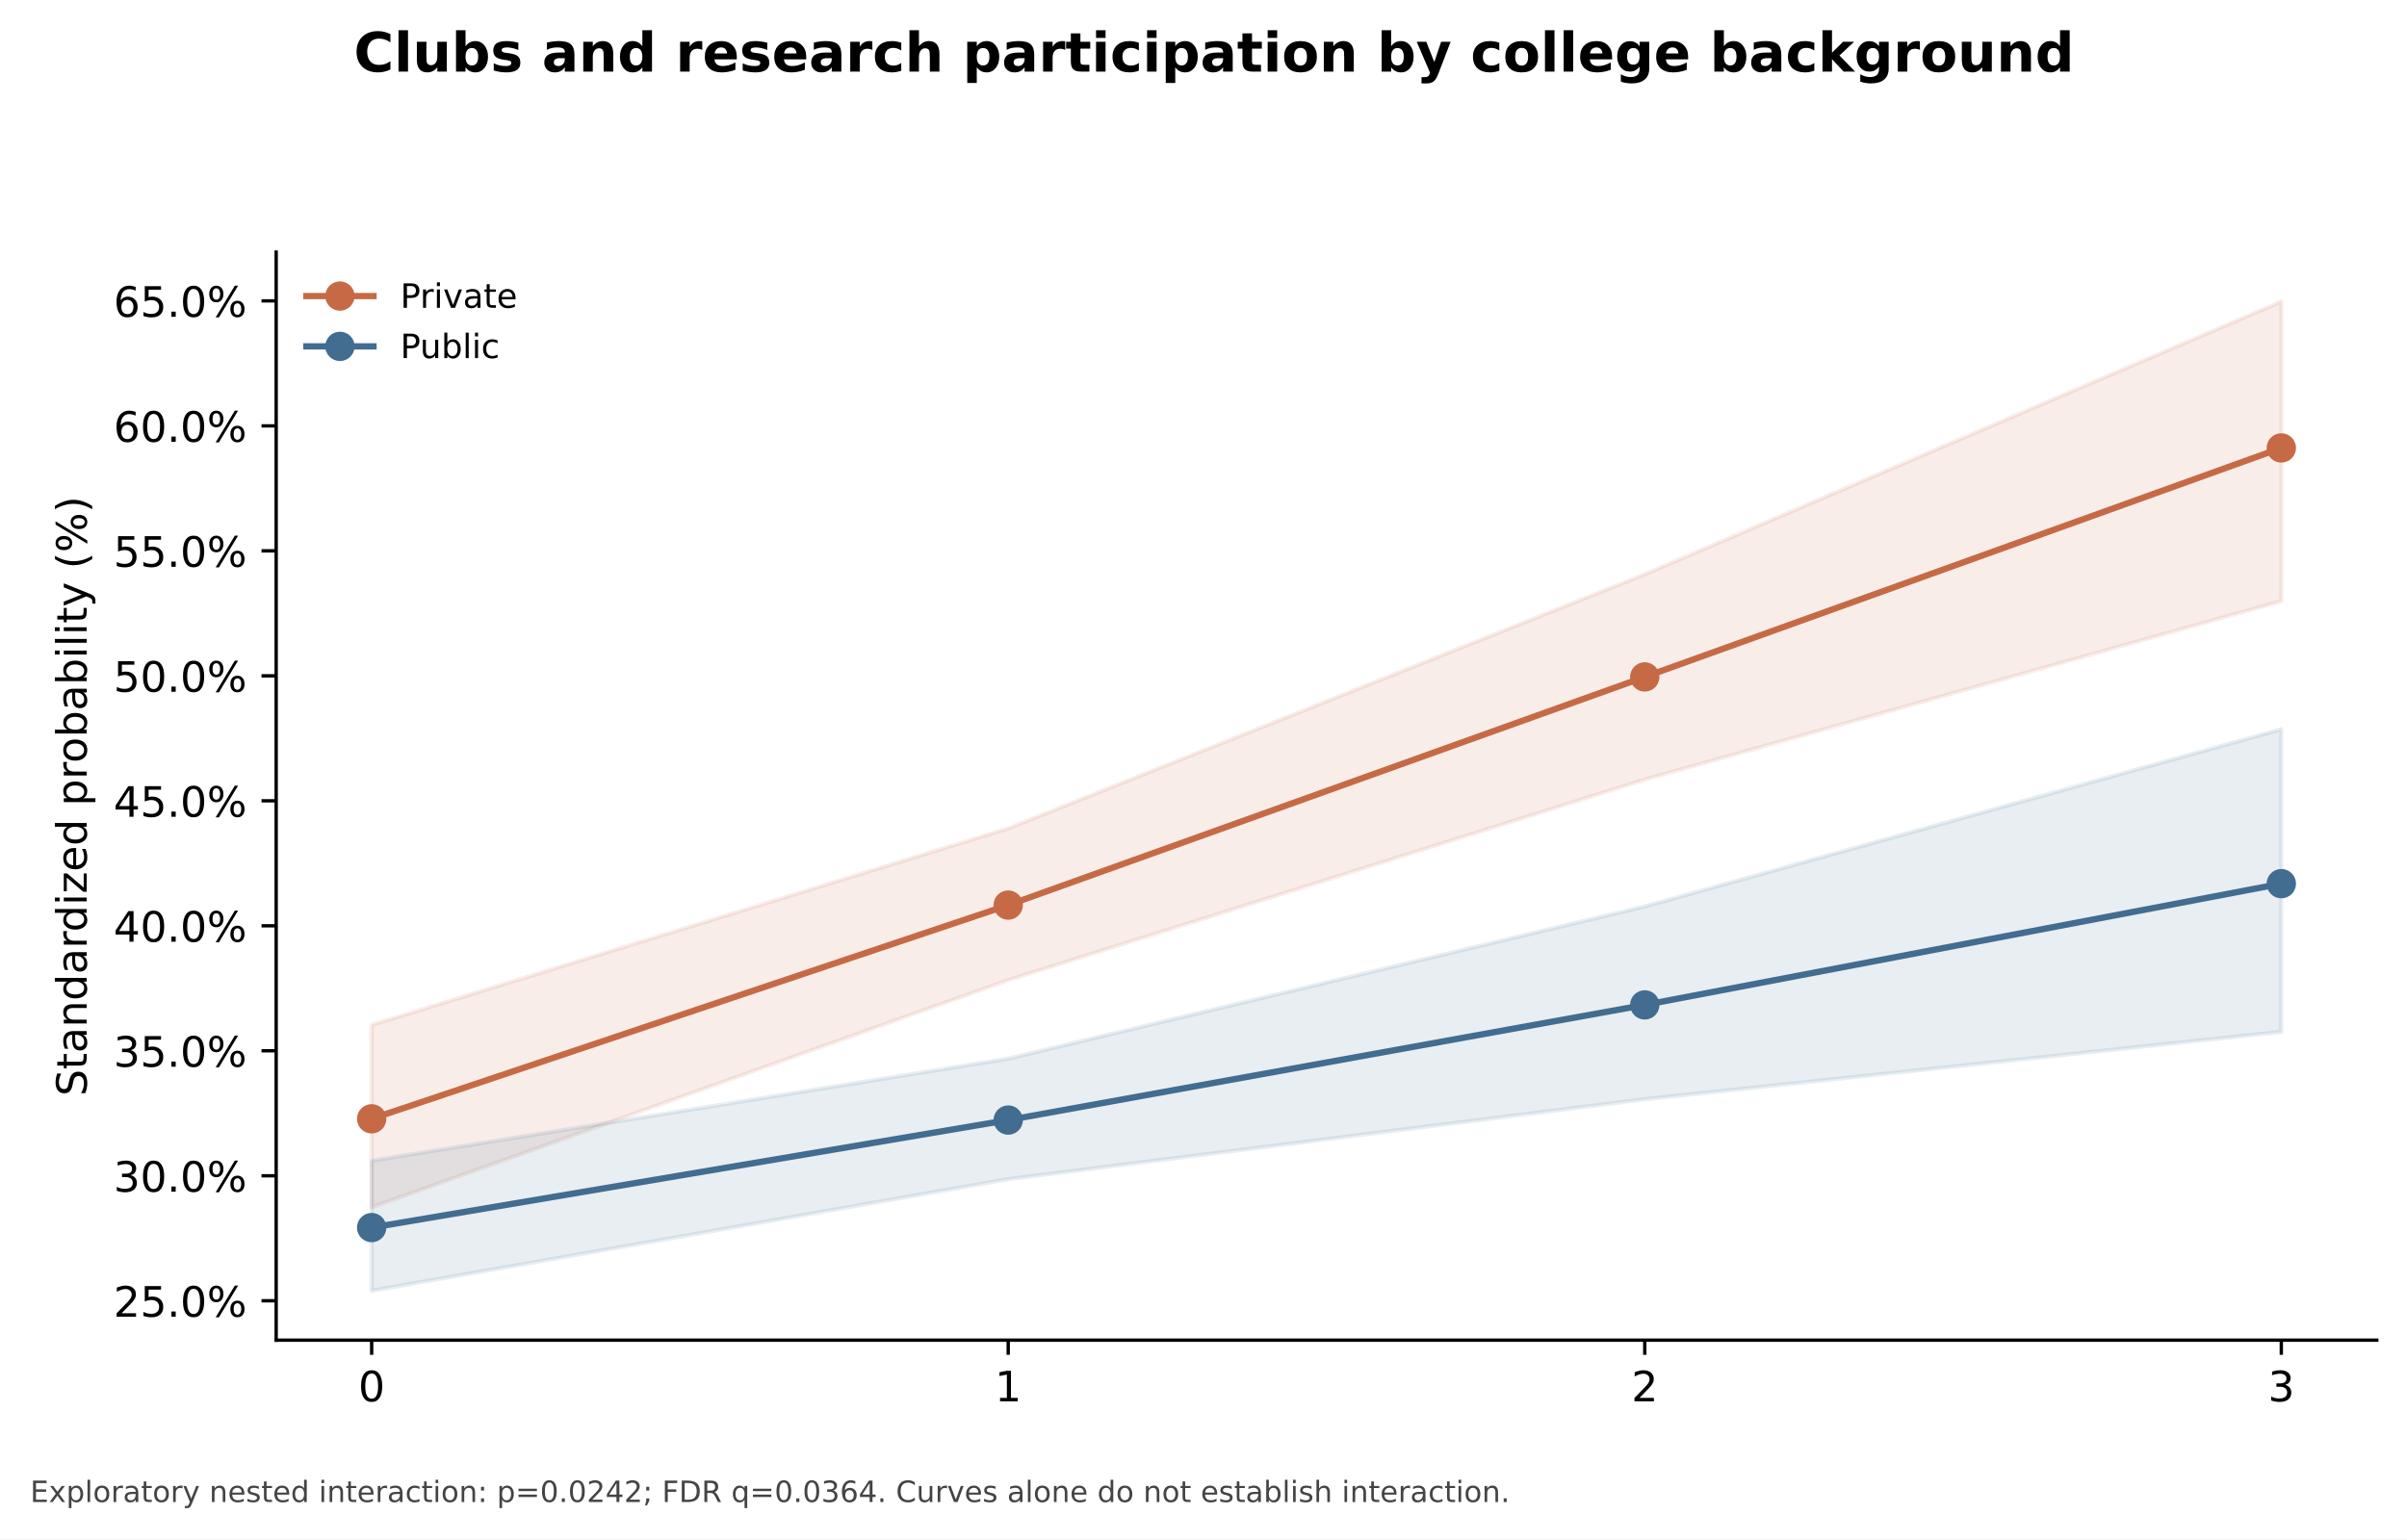
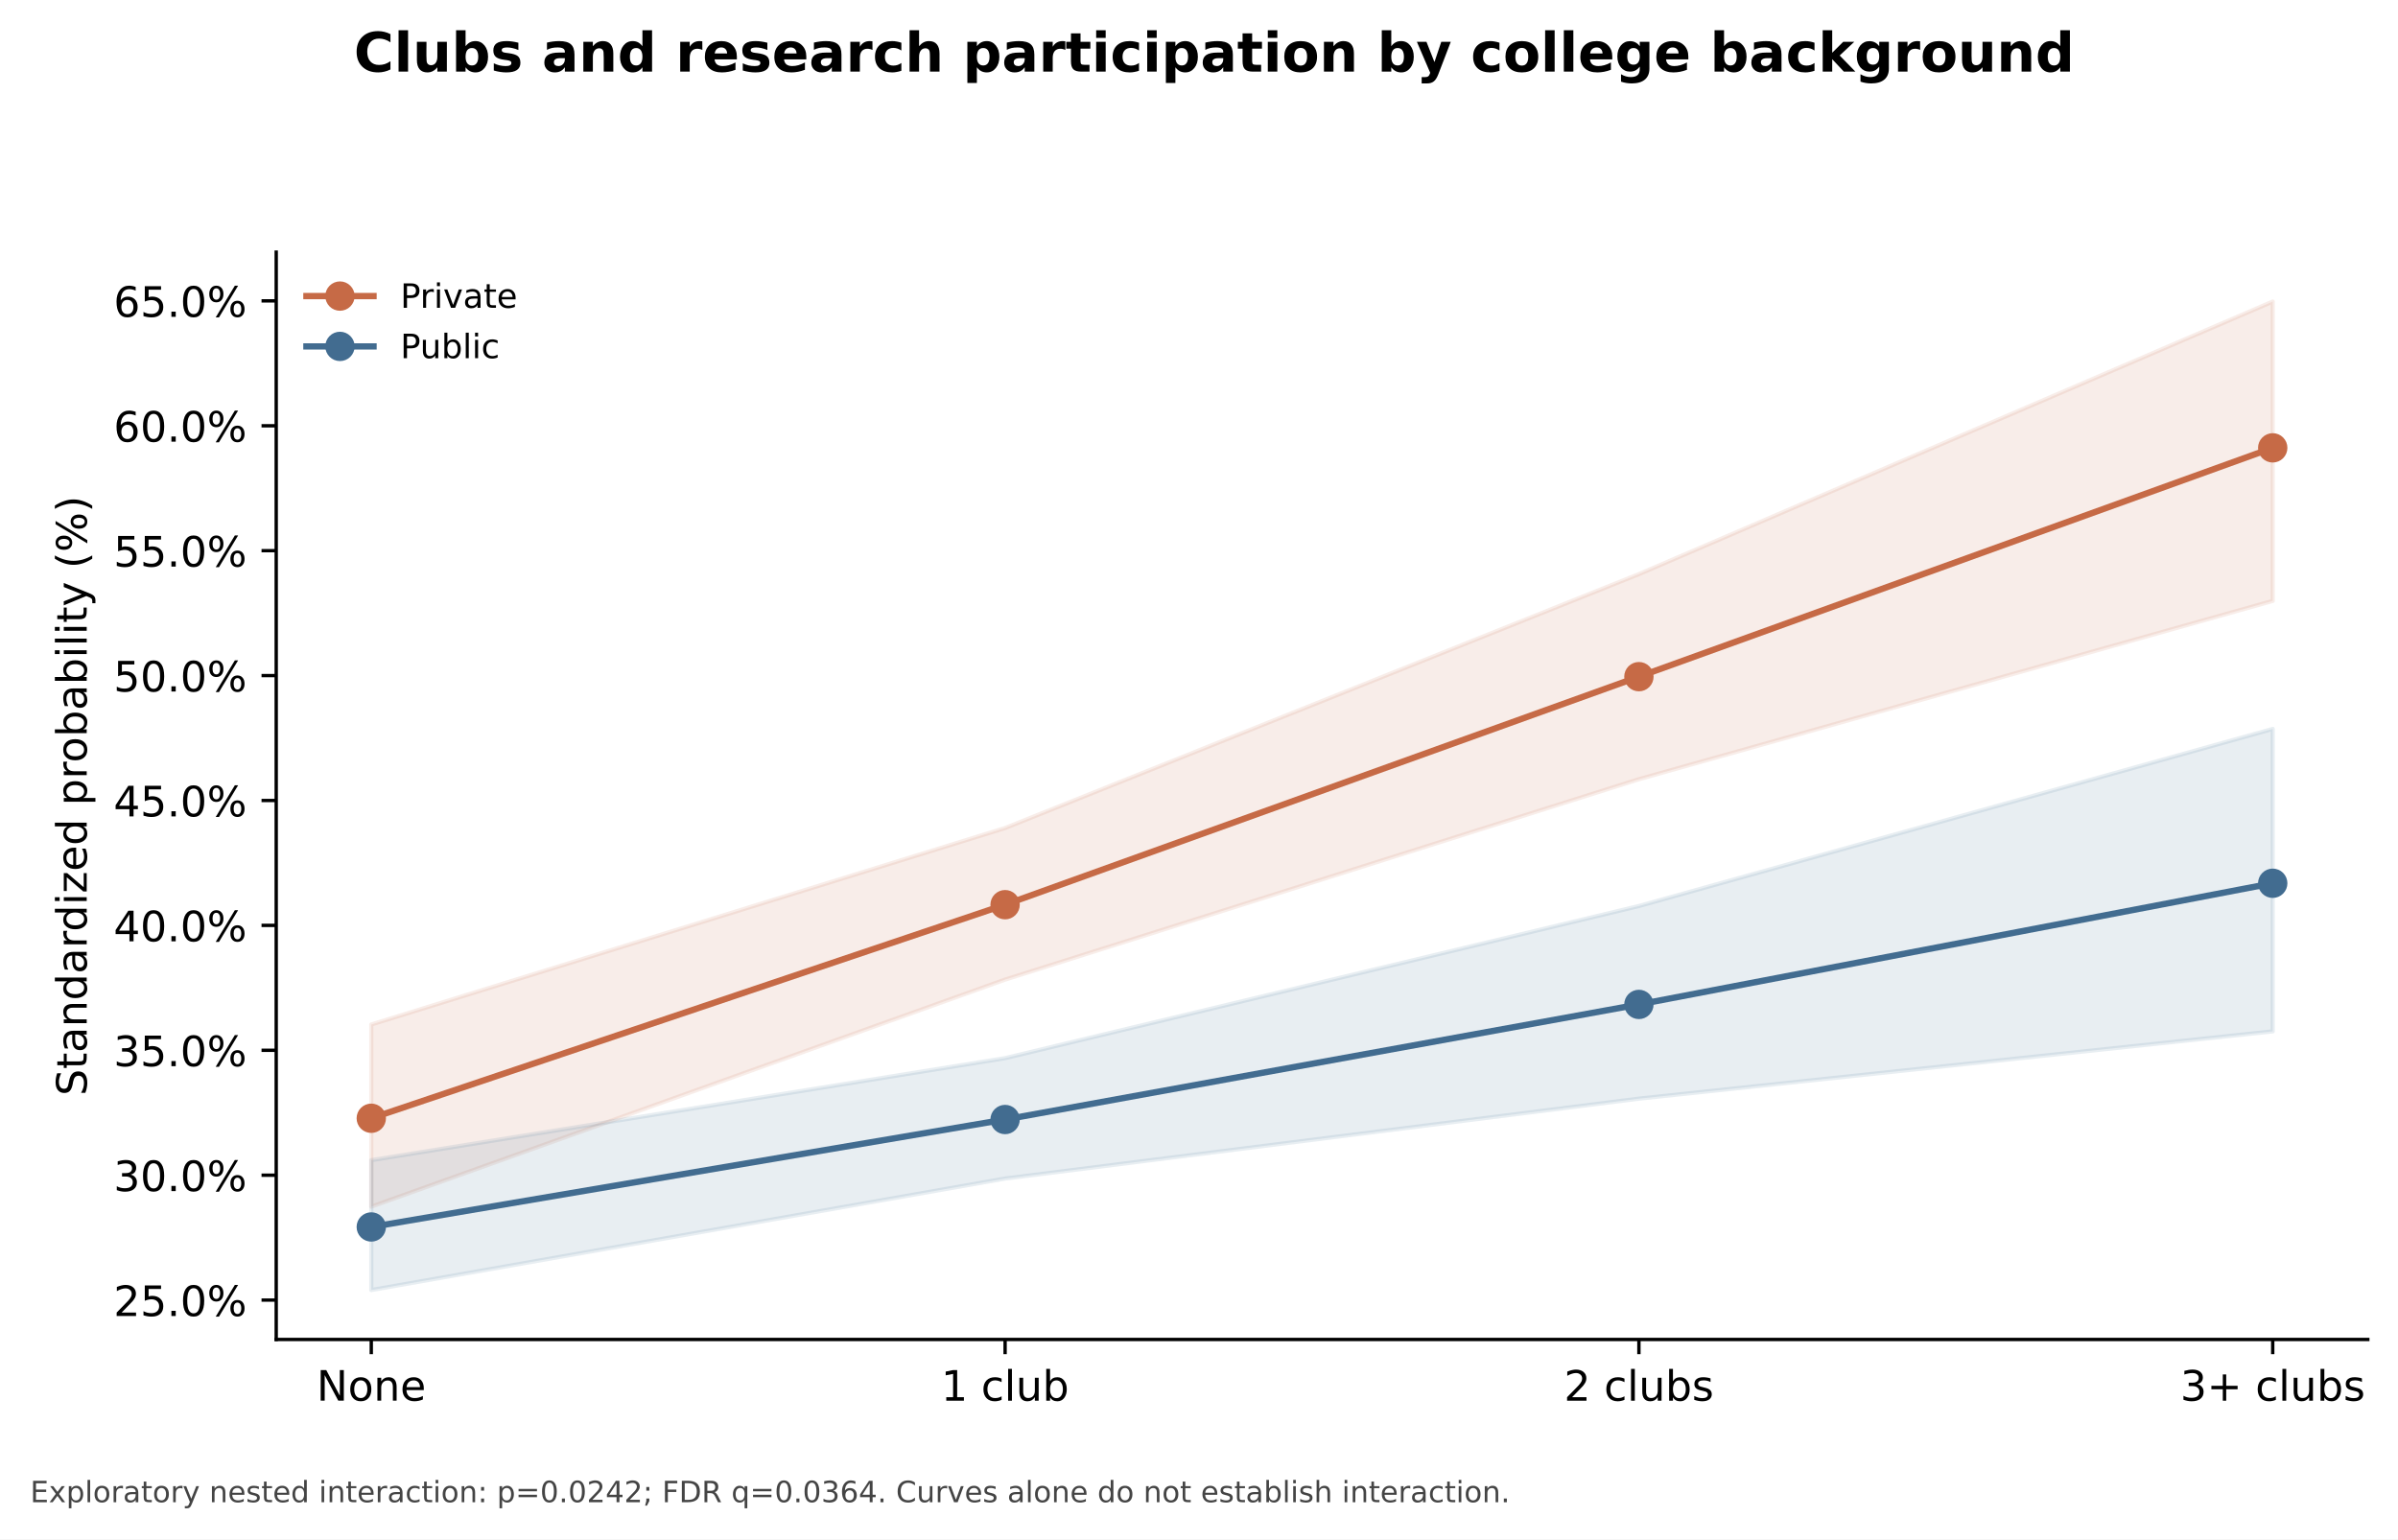
- <svg xmlns="http://www.w3.org/2000/svg" xmlns:xlink="http://www.w3.org/1999/xlink" width="573.84pt" height="367.082pt" viewBox="0 0 573.84 367.082" version="1.1">
+ <svg xmlns="http://www.w3.org/2000/svg" xmlns:xlink="http://www.w3.org/1999/xlink" width="571.631pt" height="367.082pt" viewBox="0 0 571.631 367.082" version="1.1">
  <defs>
    <style type="text/css">*{stroke-linejoin: round; stroke-linecap: butt}</style>
  </defs>
  <g id="figure_1">
    <g id="patch_1">
-       <path d="M 0 367.082  L 573.84 367.082  L 573.84 -0  L 0 -0  z " style="fill: #ffffff" />
+       <path d="M 0 367.082  L 571.631 367.082  L 571.631 -0  L 0 -0  z " style="fill: #ffffff" />
    </g>
    <g id="axes_1">
      <g id="patch_2">
-         <path d="M 65.842 319.6  L 566.64 319.6  L 566.64 60.123  L 65.842 60.123  z " style="fill: #ffffff" />
+         <path d="M 65.842 319.398  L 564.431 319.398  L 564.431 60.123  L 65.842 60.123  z " style="fill: #ffffff" />
      </g>
      <g id="FillBetweenPolyCollection_1">
        <defs>
-           <path id="m4795fb8e0d" d="M 88.606 -122.649  L 88.606 -79.172  L 240.363 -133.358  L 392.12 -181.181  L 543.876 -223.733  L 543.876 -295.164  L 543.876 -295.164  L 392.12 -230.126  L 240.363 -169.535  L 88.606 -122.649  z " style="stroke: #c66a46; stroke-opacity: 0.12" />
-         </defs>
-         <g clip-path="url(#pedebfbc93f)">
-           <use xlink:href="#m4795fb8e0d" x="0" y="367.082" style="fill: #c66a46; fill-opacity: 0.12; stroke: #c66a46; stroke-opacity: 0.12" />
+           <path id="mb162923fd5" d="M 88.505 -122.793  L 88.505 -79.35  L 239.593 -133.494  L 390.68 -181.279  L 541.768 -223.798  L 541.768 -295.173  L 541.768 -295.173  L 390.68 -230.186  L 239.593 -169.642  L 88.505 -122.793  z " style="stroke: #c66a46; stroke-opacity: 0.12" />
+         </defs>
+         <g clip-path="url(#pe1186fee54)">
+           <use xlink:href="#mb162923fd5" x="0" y="367.082" style="fill: #c66a46; fill-opacity: 0.12; stroke: #c66a46; stroke-opacity: 0.12" />
        </g>
      </g>
      <g id="FillBetweenPolyCollection_2">
        <defs>
-           <path id="m0839018357" d="M 88.606 -90.266  L 88.606 -59.276  L 240.363 -85.883  L 392.12 -104.951  L 543.876 -121.008  L 543.876 -193.183  L 543.876 -193.183  L 392.12 -150.924  L 240.363 -114.619  L 88.606 -90.266  z " style="stroke: #426c90; stroke-opacity: 0.12" />
-         </defs>
-         <g clip-path="url(#pedebfbc93f)">
-           <use xlink:href="#m0839018357" x="0" y="367.082" style="fill: #426c90; fill-opacity: 0.12; stroke: #426c90; stroke-opacity: 0.12" />
+           <path id="m08588bc4c8" d="M 88.505 -90.435  L 88.505 -59.469  L 239.593 -86.056  L 390.68 -105.109  L 541.768 -121.153  L 541.768 -193.271  L 541.768 -193.271  L 390.68 -151.045  L 239.593 -114.769  L 88.505 -90.435  z " style="stroke: #426c90; stroke-opacity: 0.12" />
+         </defs>
+         <g clip-path="url(#pe1186fee54)">
+           <use xlink:href="#m08588bc4c8" x="0" y="367.082" style="fill: #426c90; fill-opacity: 0.12; stroke: #426c90; stroke-opacity: 0.12" />
        </g>
      </g>
      <g id="matplotlib.axis_1">
        <g id="xtick_1">
          <g id="line2d_1">
            <defs>
              <path id="m413f5a0abd" d="M 0 0  L 0 3.5  " style="stroke: #000000; stroke-width: 0.8" />
            </defs>
            <g>
-               <use xlink:href="#m413f5a0abd" x="88.606" y="319.6" style="stroke: #000000; stroke-width: 0.8" />
+               <use xlink:href="#m413f5a0abd" x="88.505" y="319.398" style="stroke: #000000; stroke-width: 0.8" />
            </g>
          </g>
          <g id="text_1">
-             <text style="font-size: 10px; font-family: 'DejaVu Sans'; text-anchor: middle" x="88.606" y="334.198" transform="rotate(-0 88.60587 334.1977)">0</text>
+             <text style="font-size: 10px; font-family: 'DejaVu Sans'; text-anchor: middle" x="88.505" y="333.995" transform="rotate(-0 88.50546 333.9953)">None</text>
          </g>
        </g>
        <g id="xtick_2">
          <g id="line2d_2">
            <g>
-               <use xlink:href="#m413f5a0abd" x="240.363" y="319.6" style="stroke: #000000; stroke-width: 0.8" />
+               <use xlink:href="#m413f5a0abd" x="239.593" y="319.398" style="stroke: #000000; stroke-width: 0.8" />
            </g>
          </g>
          <g id="text_2">
-             <text style="font-size: 10px; font-family: 'DejaVu Sans'; text-anchor: middle" x="240.363" y="334.198" transform="rotate(-0 240.3627 334.1977)">1</text>
+             <text style="font-size: 10px; font-family: 'DejaVu Sans'; text-anchor: middle" x="239.593" y="333.996" transform="rotate(-0 239.5929 333.9961)">1 club</text>
          </g>
        </g>
        <g id="xtick_3">
          <g id="line2d_3">
            <g>
-               <use xlink:href="#m413f5a0abd" x="392.12" y="319.6" style="stroke: #000000; stroke-width: 0.8" />
+               <use xlink:href="#m413f5a0abd" x="390.68" y="319.398" style="stroke: #000000; stroke-width: 0.8" />
            </g>
          </g>
          <g id="text_3">
-             <text style="font-size: 10px; font-family: 'DejaVu Sans'; text-anchor: middle" x="392.12" y="334.198" transform="rotate(-0 392.1196 334.1977)">2</text>
+             <text style="font-size: 10px; font-family: 'DejaVu Sans'; text-anchor: middle" x="390.68" y="333.996" transform="rotate(-0 390.6803 333.9961)">2 clubs</text>
          </g>
        </g>
        <g id="xtick_4">
          <g id="line2d_4">
            <g>
-               <use xlink:href="#m413f5a0abd" x="543.876" y="319.6" style="stroke: #000000; stroke-width: 0.8" />
+               <use xlink:href="#m413f5a0abd" x="541.768" y="319.398" style="stroke: #000000; stroke-width: 0.8" />
            </g>
          </g>
          <g id="text_4">
-             <text style="font-size: 10px; font-family: 'DejaVu Sans'; text-anchor: middle" x="543.876" y="334.198" transform="rotate(-0 543.8765 334.1977)">3</text>
+             <text style="font-size: 10px; font-family: 'DejaVu Sans'; text-anchor: middle" x="541.768" y="333.996" transform="rotate(-0 541.7678 333.9961)">3+ clubs</text>
          </g>
        </g>
      </g>
      <g id="matplotlib.axis_2">
        <g id="ytick_1">
          <g id="line2d_5">
            <defs>
              <path id="m92cae3c907" d="M 0 0  L -3.5 0  " style="stroke: #000000; stroke-width: 0.8" />
            </defs>
            <g>
-               <use xlink:href="#m92cae3c907" x="65.842" y="310.204" style="stroke: #000000; stroke-width: 0.8" />
+               <use xlink:href="#m92cae3c907" x="65.842" y="310.009" style="stroke: #000000; stroke-width: 0.8" />
            </g>
          </g>
          <g id="text_5">
-             <text style="font-size: 10px; font-family: 'DejaVu Sans'; text-anchor: end" x="58.842" y="314.003" transform="rotate(-0 58.84234 314.0029)">25.0%</text>
+             <text style="font-size: 10px; font-family: 'DejaVu Sans'; text-anchor: end" x="58.842" y="313.808" transform="rotate(-0 58.84234 313.8079)">25.0%</text>
          </g>
        </g>
        <g id="ytick_2">
          <g id="line2d_6">
            <g>
-               <use xlink:href="#m92cae3c907" x="65.842" y="280.398" style="stroke: #000000; stroke-width: 0.8" />
+               <use xlink:href="#m92cae3c907" x="65.842" y="280.226" style="stroke: #000000; stroke-width: 0.8" />
            </g>
          </g>
          <g id="text_6">
-             <text style="font-size: 10px; font-family: 'DejaVu Sans'; text-anchor: end" x="58.842" y="284.196" transform="rotate(-0 58.84234 284.1964)">30.0%</text>
+             <text style="font-size: 10px; font-family: 'DejaVu Sans'; text-anchor: end" x="58.842" y="284.025" transform="rotate(-0 58.84234 284.0246)">30.0%</text>
          </g>
        </g>
        <g id="ytick_3">
          <g id="line2d_7">
            <g>
-               <use xlink:href="#m92cae3c907" x="65.842" y="250.591" style="stroke: #000000; stroke-width: 0.8" />
+               <use xlink:href="#m92cae3c907" x="65.842" y="250.442" style="stroke: #000000; stroke-width: 0.8" />
            </g>
          </g>
          <g id="text_7">
-             <text style="font-size: 10px; font-family: 'DejaVu Sans'; text-anchor: end" x="58.842" y="254.39" transform="rotate(-0 58.84234 254.3899)">35.0%</text>
+             <text style="font-size: 10px; font-family: 'DejaVu Sans'; text-anchor: end" x="58.842" y="254.241" transform="rotate(-0 58.84234 254.2413)">35.0%</text>
          </g>
        </g>
        <g id="ytick_4">
          <g id="line2d_8">
            <g>
-               <use xlink:href="#m92cae3c907" x="65.842" y="220.785" style="stroke: #000000; stroke-width: 0.8" />
+               <use xlink:href="#m92cae3c907" x="65.842" y="220.659" style="stroke: #000000; stroke-width: 0.8" />
            </g>
          </g>
          <g id="text_8">
-             <text style="font-size: 10px; font-family: 'DejaVu Sans'; text-anchor: end" x="58.842" y="224.583" transform="rotate(-0 58.84234 224.5833)">40.0%</text>
+             <text style="font-size: 10px; font-family: 'DejaVu Sans'; text-anchor: end" x="58.842" y="224.458" transform="rotate(-0 58.84234 224.458)">40.0%</text>
          </g>
        </g>
        <g id="ytick_5">
          <g id="line2d_9">
            <g>
-               <use xlink:href="#m92cae3c907" x="65.842" y="190.978" style="stroke: #000000; stroke-width: 0.8" />
+               <use xlink:href="#m92cae3c907" x="65.842" y="190.876" style="stroke: #000000; stroke-width: 0.8" />
            </g>
          </g>
          <g id="text_9">
-             <text style="font-size: 10px; font-family: 'DejaVu Sans'; text-anchor: end" x="58.842" y="194.777" transform="rotate(-0 58.84234 194.7768)">45.0%</text>
+             <text style="font-size: 10px; font-family: 'DejaVu Sans'; text-anchor: end" x="58.842" y="194.675" transform="rotate(-0 58.84234 194.6748)">45.0%</text>
          </g>
        </g>
        <g id="ytick_6">
          <g id="line2d_10">
            <g>
-               <use xlink:href="#m92cae3c907" x="65.842" y="161.171" style="stroke: #000000; stroke-width: 0.8" />
+               <use xlink:href="#m92cae3c907" x="65.842" y="161.093" style="stroke: #000000; stroke-width: 0.8" />
            </g>
          </g>
          <g id="text_10">
-             <text style="font-size: 10px; font-family: 'DejaVu Sans'; text-anchor: end" x="58.842" y="164.97" transform="rotate(-0 58.84234 164.9703)">50.0%</text>
+             <text style="font-size: 10px; font-family: 'DejaVu Sans'; text-anchor: end" x="58.842" y="164.891" transform="rotate(-0 58.84234 164.8915)">50.0%</text>
          </g>
        </g>
        <g id="ytick_7">
          <g id="line2d_11">
            <g>
-               <use xlink:href="#m92cae3c907" x="65.842" y="131.365" style="stroke: #000000; stroke-width: 0.8" />
+               <use xlink:href="#m92cae3c907" x="65.842" y="131.309" style="stroke: #000000; stroke-width: 0.8" />
            </g>
          </g>
          <g id="text_11">
-             <text style="font-size: 10px; font-family: 'DejaVu Sans'; text-anchor: end" x="58.842" y="135.164" transform="rotate(-0 58.84234 135.1638)">55.0%</text>
+             <text style="font-size: 10px; font-family: 'DejaVu Sans'; text-anchor: end" x="58.842" y="135.108" transform="rotate(-0 58.84234 135.1082)">55.0%</text>
          </g>
        </g>
        <g id="ytick_8">
          <g id="line2d_12">
            <g>
-               <use xlink:href="#m92cae3c907" x="65.842" y="101.558" style="stroke: #000000; stroke-width: 0.8" />
+               <use xlink:href="#m92cae3c907" x="65.842" y="101.526" style="stroke: #000000; stroke-width: 0.8" />
            </g>
          </g>
          <g id="text_12">
-             <text style="font-size: 10px; font-family: 'DejaVu Sans'; text-anchor: end" x="58.842" y="105.357" transform="rotate(-0 58.84234 105.3572)">60.0%</text>
+             <text style="font-size: 10px; font-family: 'DejaVu Sans'; text-anchor: end" x="58.842" y="105.325" transform="rotate(-0 58.84234 105.3249)">60.0%</text>
          </g>
        </g>
        <g id="ytick_9">
          <g id="line2d_13">
            <g>
-               <use xlink:href="#m92cae3c907" x="65.842" y="71.752" style="stroke: #000000; stroke-width: 0.8" />
+               <use xlink:href="#m92cae3c907" x="65.842" y="71.743" style="stroke: #000000; stroke-width: 0.8" />
            </g>
          </g>
          <g id="text_13">
-             <text style="font-size: 10px; font-family: 'DejaVu Sans'; text-anchor: end" x="58.842" y="75.551" transform="rotate(-0 58.84234 75.55071)">65.0%</text>
+             <text style="font-size: 10px; font-family: 'DejaVu Sans'; text-anchor: end" x="58.842" y="75.542" transform="rotate(-0 58.84234 75.54164)">65.0%</text>
          </g>
        </g>
        <g id="text_14">
-           <text style="font-size: 10px; font-family: 'DejaVu Sans'; text-anchor: middle" x="20.673" y="189.862" transform="rotate(-90 20.67281 189.8615)">Standardized probability (%)</text>
+           <text style="font-size: 10px; font-family: 'DejaVu Sans'; text-anchor: middle" x="20.673" y="189.76" transform="rotate(-90 20.67281 189.7604)">Standardized probability (%)</text>
        </g>
      </g>
      <g id="line2d_14">
-         <path d="M 88.606 266.813  L 240.363 215.843  L 392.12 161.43  L 543.876 106.826  " clip-path="url(#pedebfbc93f)" style="fill: none; stroke: #c66a46; stroke-width: 1.5; stroke-linecap: square" />
+         <path d="M 88.505 266.652  L 239.593 215.722  L 390.68 161.351  L 541.768 106.79  " clip-path="url(#pe1186fee54)" style="fill: none; stroke: #c66a46; stroke-width: 1.5; stroke-linecap: square" />
        <defs>
          <path id="mcd65e016bd" d="M 0 3  C 0.796 3 1.559 2.684 2.121 2.121  C 2.684 1.559 3 0.796 3 0  C 3 -0.796 2.684 -1.559 2.121 -2.121  C 1.559 -2.684 0.796 -3 0 -3  C -0.796 -3 -1.559 -2.684 -2.121 -2.121  C -2.684 -1.559 -3 -0.796 -3 0  C -3 0.796 -2.684 1.559 -2.121 2.121  C -1.559 2.684 -0.796 3 0 3  z " style="stroke: #c66a46" />
        </defs>
-         <g clip-path="url(#pedebfbc93f)">
-           <use xlink:href="#mcd65e016bd" x="88.606" y="266.813" style="fill: #c66a46; stroke: #c66a46" />
-           <use xlink:href="#mcd65e016bd" x="240.363" y="215.843" style="fill: #c66a46; stroke: #c66a46" />
-           <use xlink:href="#mcd65e016bd" x="392.12" y="161.43" style="fill: #c66a46; stroke: #c66a46" />
-           <use xlink:href="#mcd65e016bd" x="543.876" y="106.826" style="fill: #c66a46; stroke: #c66a46" />
+         <g clip-path="url(#pe1186fee54)">
+           <use xlink:href="#mcd65e016bd" x="88.505" y="266.652" style="fill: #c66a46; stroke: #c66a46" />
+           <use xlink:href="#mcd65e016bd" x="239.593" y="215.722" style="fill: #c66a46; stroke: #c66a46" />
+           <use xlink:href="#mcd65e016bd" x="390.68" y="161.351" style="fill: #c66a46; stroke: #c66a46" />
+           <use xlink:href="#mcd65e016bd" x="541.768" y="106.79" style="fill: #c66a46; stroke: #c66a46" />
        </g>
      </g>
      <g id="line2d_15">
-         <path d="M 88.606 292.752  L 240.363 267.112  L 392.12 239.646  L 543.876 210.733  " clip-path="url(#pedebfbc93f)" style="fill: none; stroke: #426c90; stroke-width: 1.5; stroke-linecap: square" />
+         <path d="M 88.505 292.571  L 239.593 266.951  L 390.68 239.506  L 541.768 210.616  " clip-path="url(#pe1186fee54)" style="fill: none; stroke: #426c90; stroke-width: 1.5; stroke-linecap: square" />
        <defs>
          <path id="m1479dd5e29" d="M 0 3  C 0.796 3 1.559 2.684 2.121 2.121  C 2.684 1.559 3 0.796 3 0  C 3 -0.796 2.684 -1.559 2.121 -2.121  C 1.559 -2.684 0.796 -3 0 -3  C -0.796 -3 -1.559 -2.684 -2.121 -2.121  C -2.684 -1.559 -3 -0.796 -3 0  C -3 0.796 -2.684 1.559 -2.121 2.121  C -1.559 2.684 -0.796 3 0 3  z " style="stroke: #426c90" />
        </defs>
-         <g clip-path="url(#pedebfbc93f)">
-           <use xlink:href="#m1479dd5e29" x="88.606" y="292.752" style="fill: #426c90; stroke: #426c90" />
-           <use xlink:href="#m1479dd5e29" x="240.363" y="267.112" style="fill: #426c90; stroke: #426c90" />
-           <use xlink:href="#m1479dd5e29" x="392.12" y="239.646" style="fill: #426c90; stroke: #426c90" />
-           <use xlink:href="#m1479dd5e29" x="543.876" y="210.733" style="fill: #426c90; stroke: #426c90" />
+         <g clip-path="url(#pe1186fee54)">
+           <use xlink:href="#m1479dd5e29" x="88.505" y="292.571" style="fill: #426c90; stroke: #426c90" />
+           <use xlink:href="#m1479dd5e29" x="239.593" y="266.951" style="fill: #426c90; stroke: #426c90" />
+           <use xlink:href="#m1479dd5e29" x="390.68" y="239.506" style="fill: #426c90; stroke: #426c90" />
+           <use xlink:href="#m1479dd5e29" x="541.768" y="210.616" style="fill: #426c90; stroke: #426c90" />
        </g>
      </g>
      <g id="patch_3">
-         <path d="M 65.842 319.6  L 65.842 60.123  " style="fill: none; stroke: #000000; stroke-width: 0.8; stroke-linejoin: miter; stroke-linecap: square" />
+         <path d="M 65.842 319.398  L 65.842 60.123  " style="fill: none; stroke: #000000; stroke-width: 0.8; stroke-linejoin: miter; stroke-linecap: square" />
      </g>
      <g id="patch_4">
-         <path d="M 65.842 319.6  L 566.64 319.6  " style="fill: none; stroke: #000000; stroke-width: 0.8; stroke-linejoin: miter; stroke-linecap: square" />
+         <path d="M 65.842 319.398  L 564.431 319.398  " style="fill: none; stroke: #000000; stroke-width: 0.8; stroke-linejoin: miter; stroke-linecap: square" />
      </g>
      <g id="legend_1">
        <g id="line2d_16">
          <path d="M 73.042 70.602  L 81.042 70.602  L 89.042 70.602  " style="fill: none; stroke: #c66a46; stroke-width: 1.5; stroke-linecap: square" />
          <g>
            <use xlink:href="#mcd65e016bd" x="81.042" y="70.602" style="fill: #c66a46; stroke: #c66a46" />
          </g>
        </g>
        <g id="text_15">
          <text style="font-size: 8px; font-family: 'DejaVu Sans'; text-anchor: start" x="95.442" y="73.402" transform="rotate(-0 95.44234 73.4018)">Private</text>
        </g>
        <g id="line2d_17">
          <path d="M 73.042 82.602  L 81.042 82.602  L 89.042 82.602  " style="fill: none; stroke: #426c90; stroke-width: 1.5; stroke-linecap: square" />
          <g>
            <use xlink:href="#m1479dd5e29" x="81.042" y="82.602" style="fill: #426c90; stroke: #426c90" />
          </g>
        </g>
        <g id="text_16">
          <text style="font-size: 8px; font-family: 'DejaVu Sans'; text-anchor: start" x="95.442" y="85.402" transform="rotate(-0 95.44234 85.40242)">Public</text>
        </g>
      </g>
    </g>
    <g id="text_17">
      <text style="font-weight: 700; font-size: 13px; font-family: 'DejaVu Sans'; text-anchor: middle" x="289.44" y="17.078" transform="rotate(-0 289.44 17.07797)">Clubs and research participation by college background</text>
    </g>
    <g id="text_18">
      <text style="font-size: 7px; font-family: 'DejaVu Sans'; text-anchor: start; fill: #444444" x="7.2" y="358.2" transform="rotate(-0 7.2 358.2)">Exploratory nested interaction: p=0.0242; FDR q=0.0364. Curves alone do not establish interaction.</text>
    </g>
  </g>
  <defs>
-     <clipPath id="pedebfbc93f">
-       <rect x="65.842" y="60.123" width="500.798" height="259.477" />
+     <clipPath id="pe1186fee54">
+       <rect x="65.842" y="60.123" width="498.589" height="259.275" />
    </clipPath>
  </defs>
</svg>
